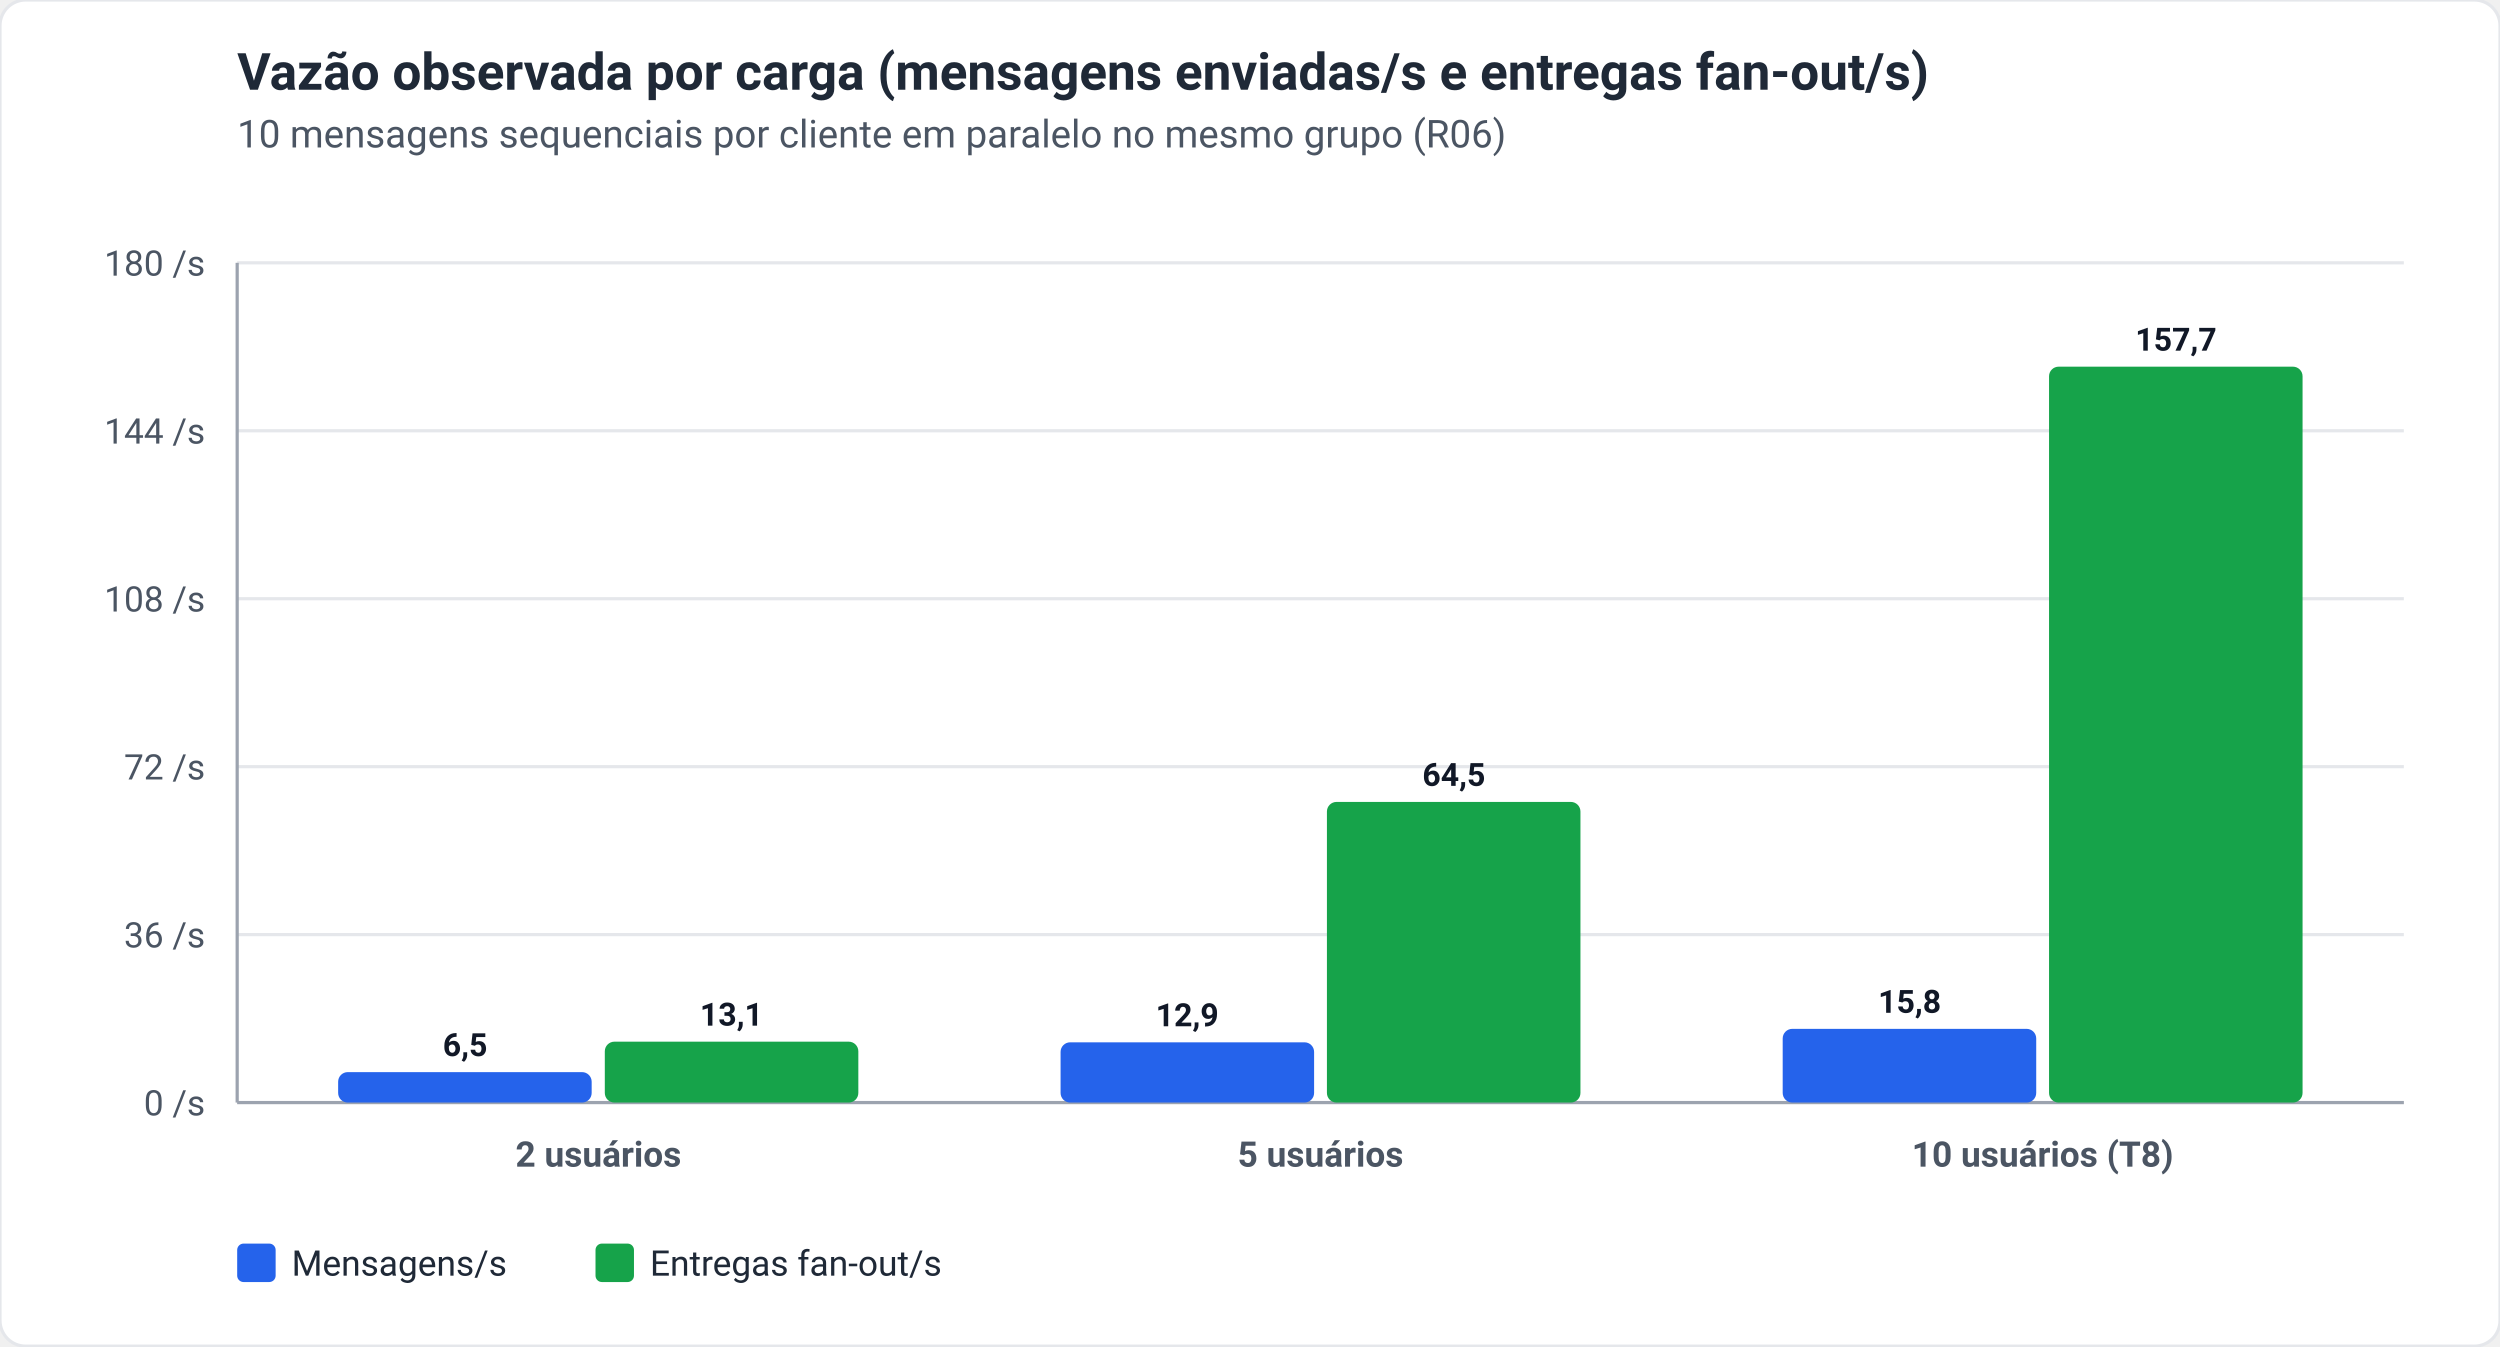
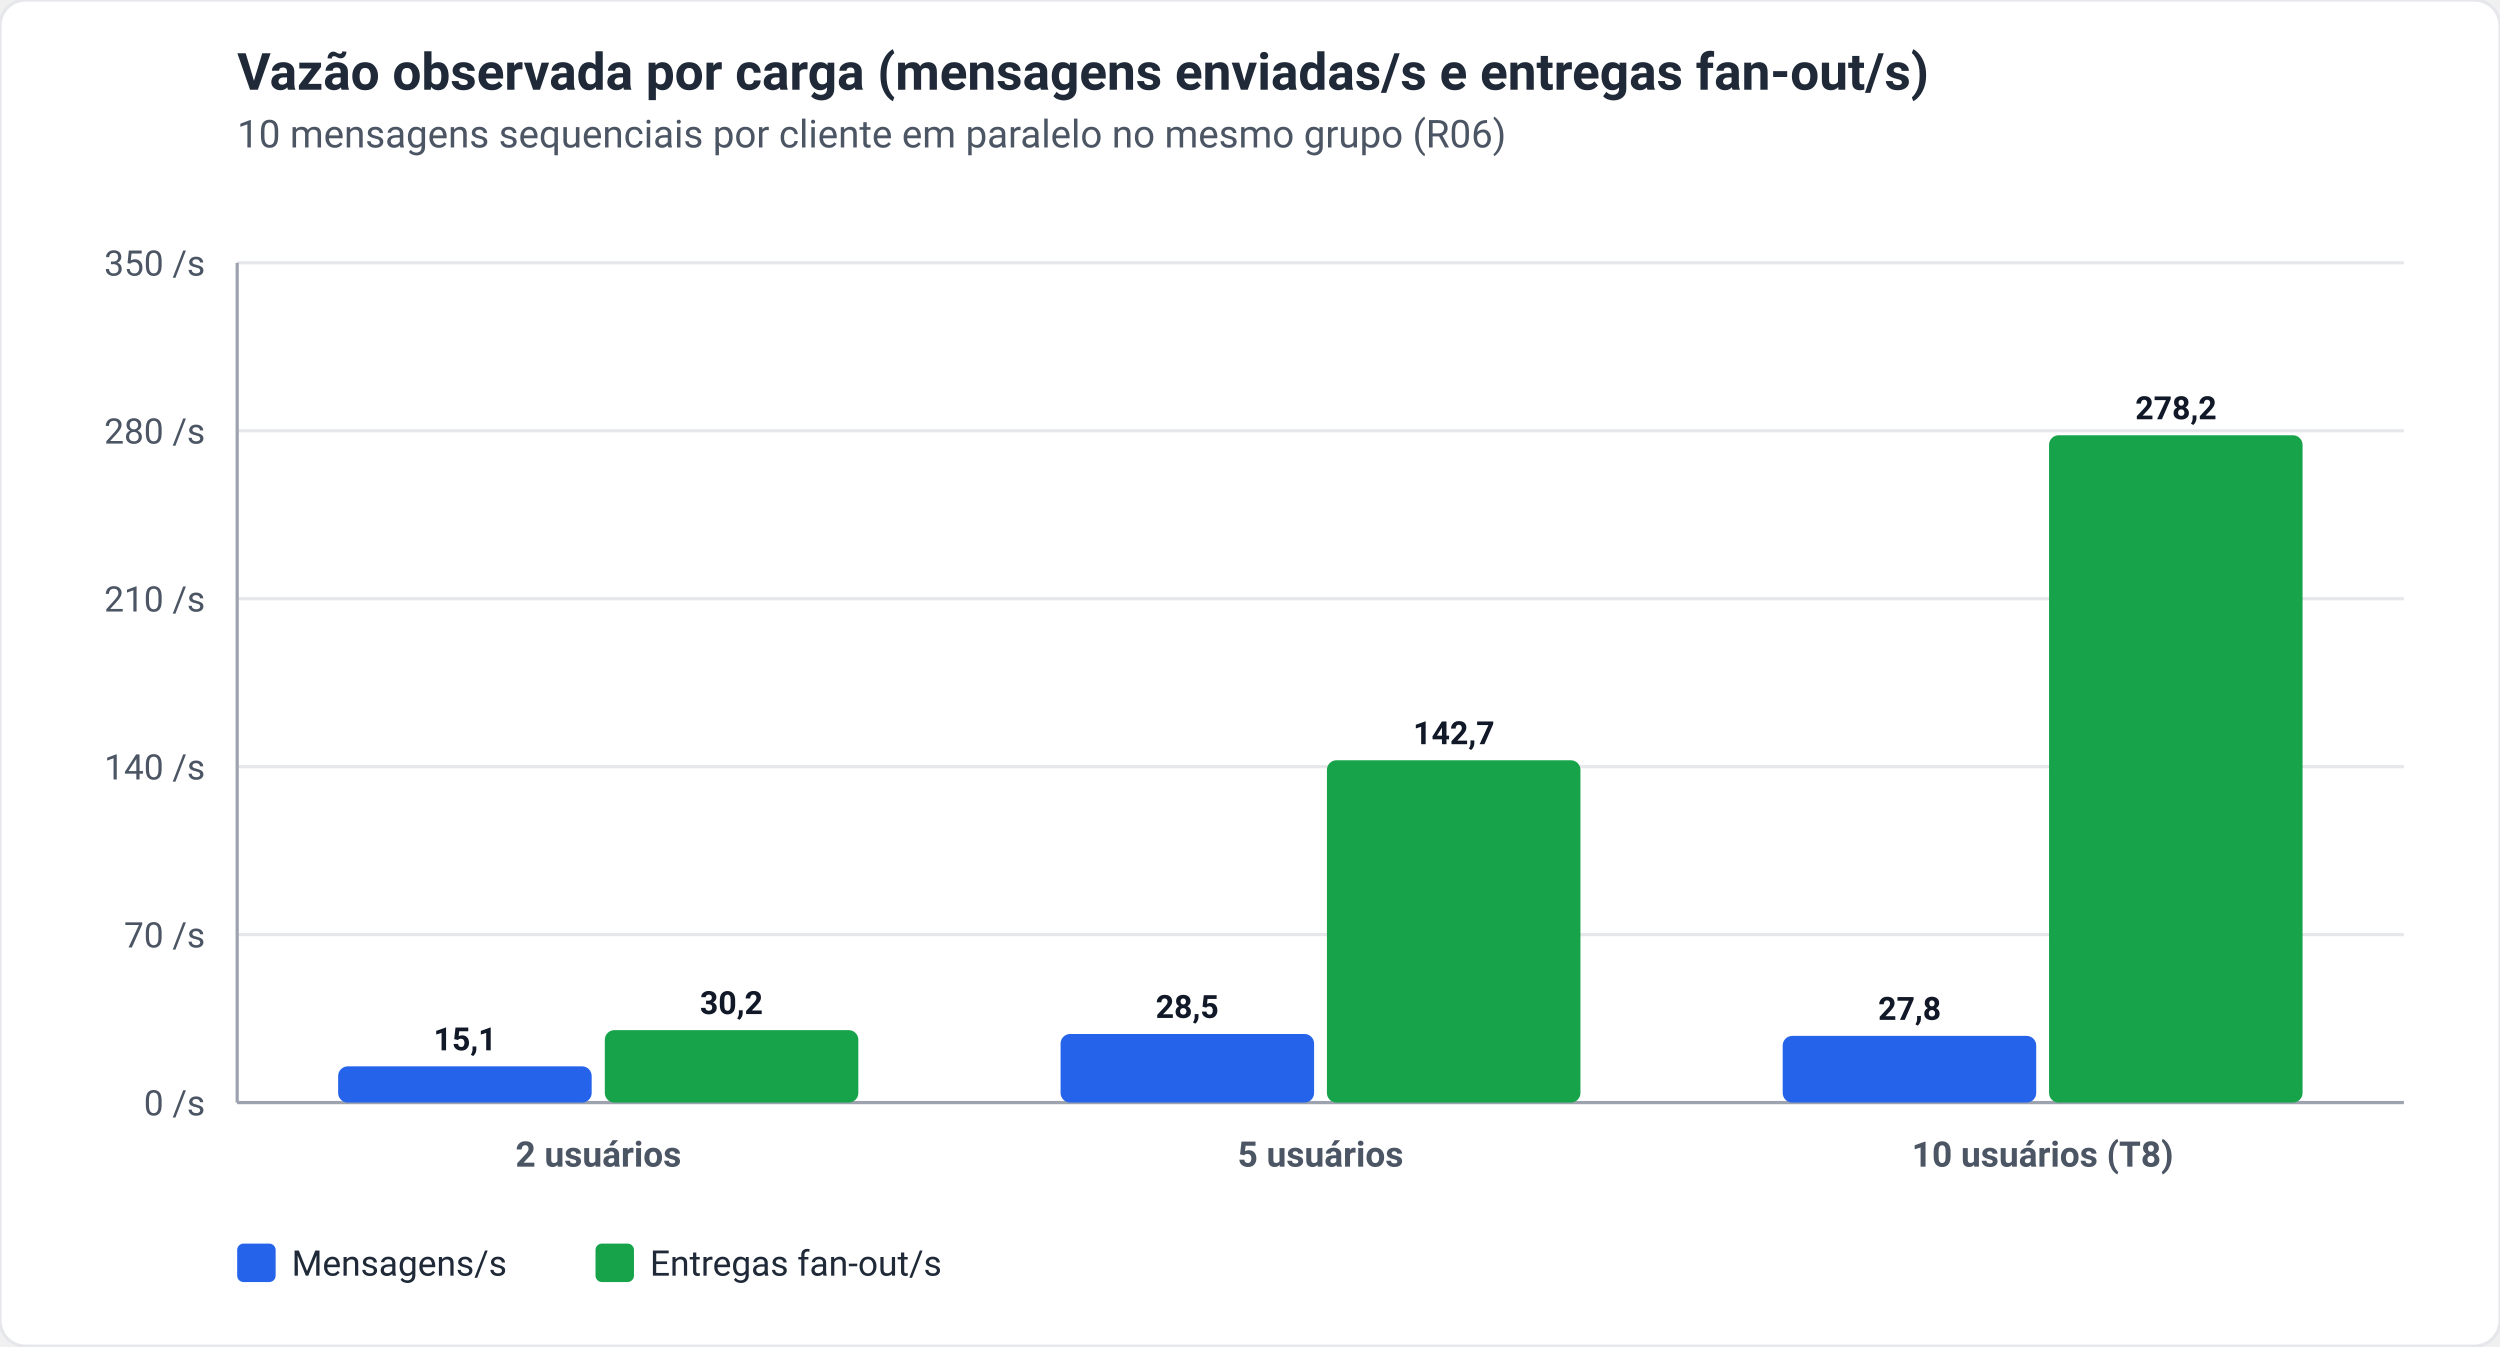
<svg xmlns="http://www.w3.org/2000/svg" viewBox="0 0 780 420" width="780" height="420" role="img" aria-label="Vazão observada por carga (mensagens enviadas/s e entregas fan-out/s)">
  <style>
text { font-family: -apple-system, BlinkMacSystemFont, 'Segoe UI', Roboto, sans-serif; fill: #1f2937; }
.title { font-size: 16px; font-weight: 700; }
.sub { font-size: 12px; fill: #4b5563; }
.axis { font-size: 11px; fill: #4b5563; }
.val { font-size: 10px; font-weight: 600; fill: #111827; }
.ref { font-size: 10px; font-weight: 600; }
.legend { font-size: 11px; }
</style>
  <rect width="780" height="420" rx="8" fill="#ffffff" stroke="#e5e7eb" />
  <text x="74" y="28" class="title">Vazão observada por carga (mensagens enviadas/s e entregas fan-out/s)</text>
  <text x="74" y="46" class="sub">10 mensagens sequenciais por cliente em paralelo no mesmo grupo (R06)</text>
  <line x1="74" y1="344.0" x2="750" y2="344.0" stroke="#e5e7eb" />
  <text x="64" y="348.0" text-anchor="end" class="axis">0 /s</text>
  <line x1="74" y1="291.6" x2="750" y2="291.6" stroke="#e5e7eb" />
-   <text x="64" y="295.6" text-anchor="end" class="axis">36 /s</text>
+   <text x="64" y="295.6" text-anchor="end" class="axis">70 /s</text>
  <line x1="74" y1="239.2" x2="750" y2="239.2" stroke="#e5e7eb" />
-   <text x="64" y="243.2" text-anchor="end" class="axis">72 /s</text>
+   <text x="64" y="243.2" text-anchor="end" class="axis">140 /s</text>
  <line x1="74" y1="186.8" x2="750" y2="186.8" stroke="#e5e7eb" />
-   <text x="64" y="190.8" text-anchor="end" class="axis">108 /s</text>
+   <text x="64" y="190.8" text-anchor="end" class="axis">210 /s</text>
  <line x1="74" y1="134.4" x2="750" y2="134.4" stroke="#e5e7eb" />
-   <text x="64" y="138.4" text-anchor="end" class="axis">144 /s</text>
+   <text x="64" y="138.4" text-anchor="end" class="axis">280 /s</text>
  <line x1="74" y1="82.0" x2="750" y2="82.0" stroke="#e5e7eb" />
-   <text x="64" y="86.0" text-anchor="end" class="axis">180 /s</text>
+   <text x="64" y="86.0" text-anchor="end" class="axis">350 /s</text>
  <line x1="74" y1="82" x2="74" y2="344" stroke="#9ca3af" />
  <line x1="74" y1="344" x2="750" y2="344" stroke="#9ca3af" />
-   <rect x="105.5" y="334.5" width="79.1" height="9.5" rx="3" fill="#2563eb" />
-   <text x="145.1" y="329.5" text-anchor="middle" class="val">6,5</text>
-   <rect x="188.7" y="325.0" width="79.1" height="19.0" rx="3" fill="#16a34a" />
-   <text x="228.2" y="320.0" text-anchor="middle" class="val">13,1</text>
+   <rect x="105.5" y="332.7" width="79.1" height="11.3" rx="3" fill="#2563eb" />
+   <text x="145.1" y="327.7" text-anchor="middle" class="val">15,1</text>
+   <rect x="188.7" y="321.4" width="79.1" height="22.6" rx="3" fill="#16a34a" />
+   <text x="228.2" y="316.4" text-anchor="middle" class="val">30,2</text>
  <text x="186.7" y="364" text-anchor="middle" class="axis" font-weight="600">2 usuários</text>
-   <rect x="330.9" y="325.2" width="79.1" height="18.8" rx="3" fill="#2563eb" />
-   <text x="370.4" y="320.2" text-anchor="middle" class="val">12,9</text>
-   <rect x="414.0" y="250.2" width="79.1" height="93.8" rx="3" fill="#16a34a" />
-   <text x="453.6" y="245.2" text-anchor="middle" class="val">64,5</text>
+   <rect x="330.9" y="322.6" width="79.1" height="21.4" rx="3" fill="#2563eb" />
+   <text x="370.4" y="317.6" text-anchor="middle" class="val">28,5</text>
+   <rect x="414.0" y="237.2" width="79.1" height="106.8" rx="3" fill="#16a34a" />
+   <text x="453.6" y="232.2" text-anchor="middle" class="val">142,7</text>
  <text x="412.0" y="364" text-anchor="middle" class="axis" font-weight="600">5 usuários</text>
-   <rect x="556.2" y="321.0" width="79.1" height="23.0" rx="3" fill="#2563eb" />
-   <text x="595.8" y="316.0" text-anchor="middle" class="val">15,8</text>
-   <rect x="639.3" y="114.4" width="79.1" height="229.6" rx="3" fill="#16a34a" />
-   <text x="678.9" y="109.4" text-anchor="middle" class="val">157,7</text>
+   <rect x="556.2" y="323.2" width="79.1" height="20.8" rx="3" fill="#2563eb" />
+   <text x="595.8" y="318.2" text-anchor="middle" class="val">27,8</text>
+   <rect x="639.3" y="135.8" width="79.1" height="208.2" rx="3" fill="#16a34a" />
+   <text x="678.9" y="130.8" text-anchor="middle" class="val">278,2</text>
  <text x="637.3" y="364" text-anchor="middle" class="axis" font-weight="600">10 usuários (T8)</text>
  <rect x="74" y="388" width="12" height="12" rx="2" fill="#2563eb" />
  <text x="91" y="398" class="legend">Mensagens/s</text>
  <rect x="185.8" y="388" width="12" height="12" rx="2" fill="#16a34a" />
  <text x="202.8" y="398" class="legend">Entregas fan-out/s</text>
</svg>
